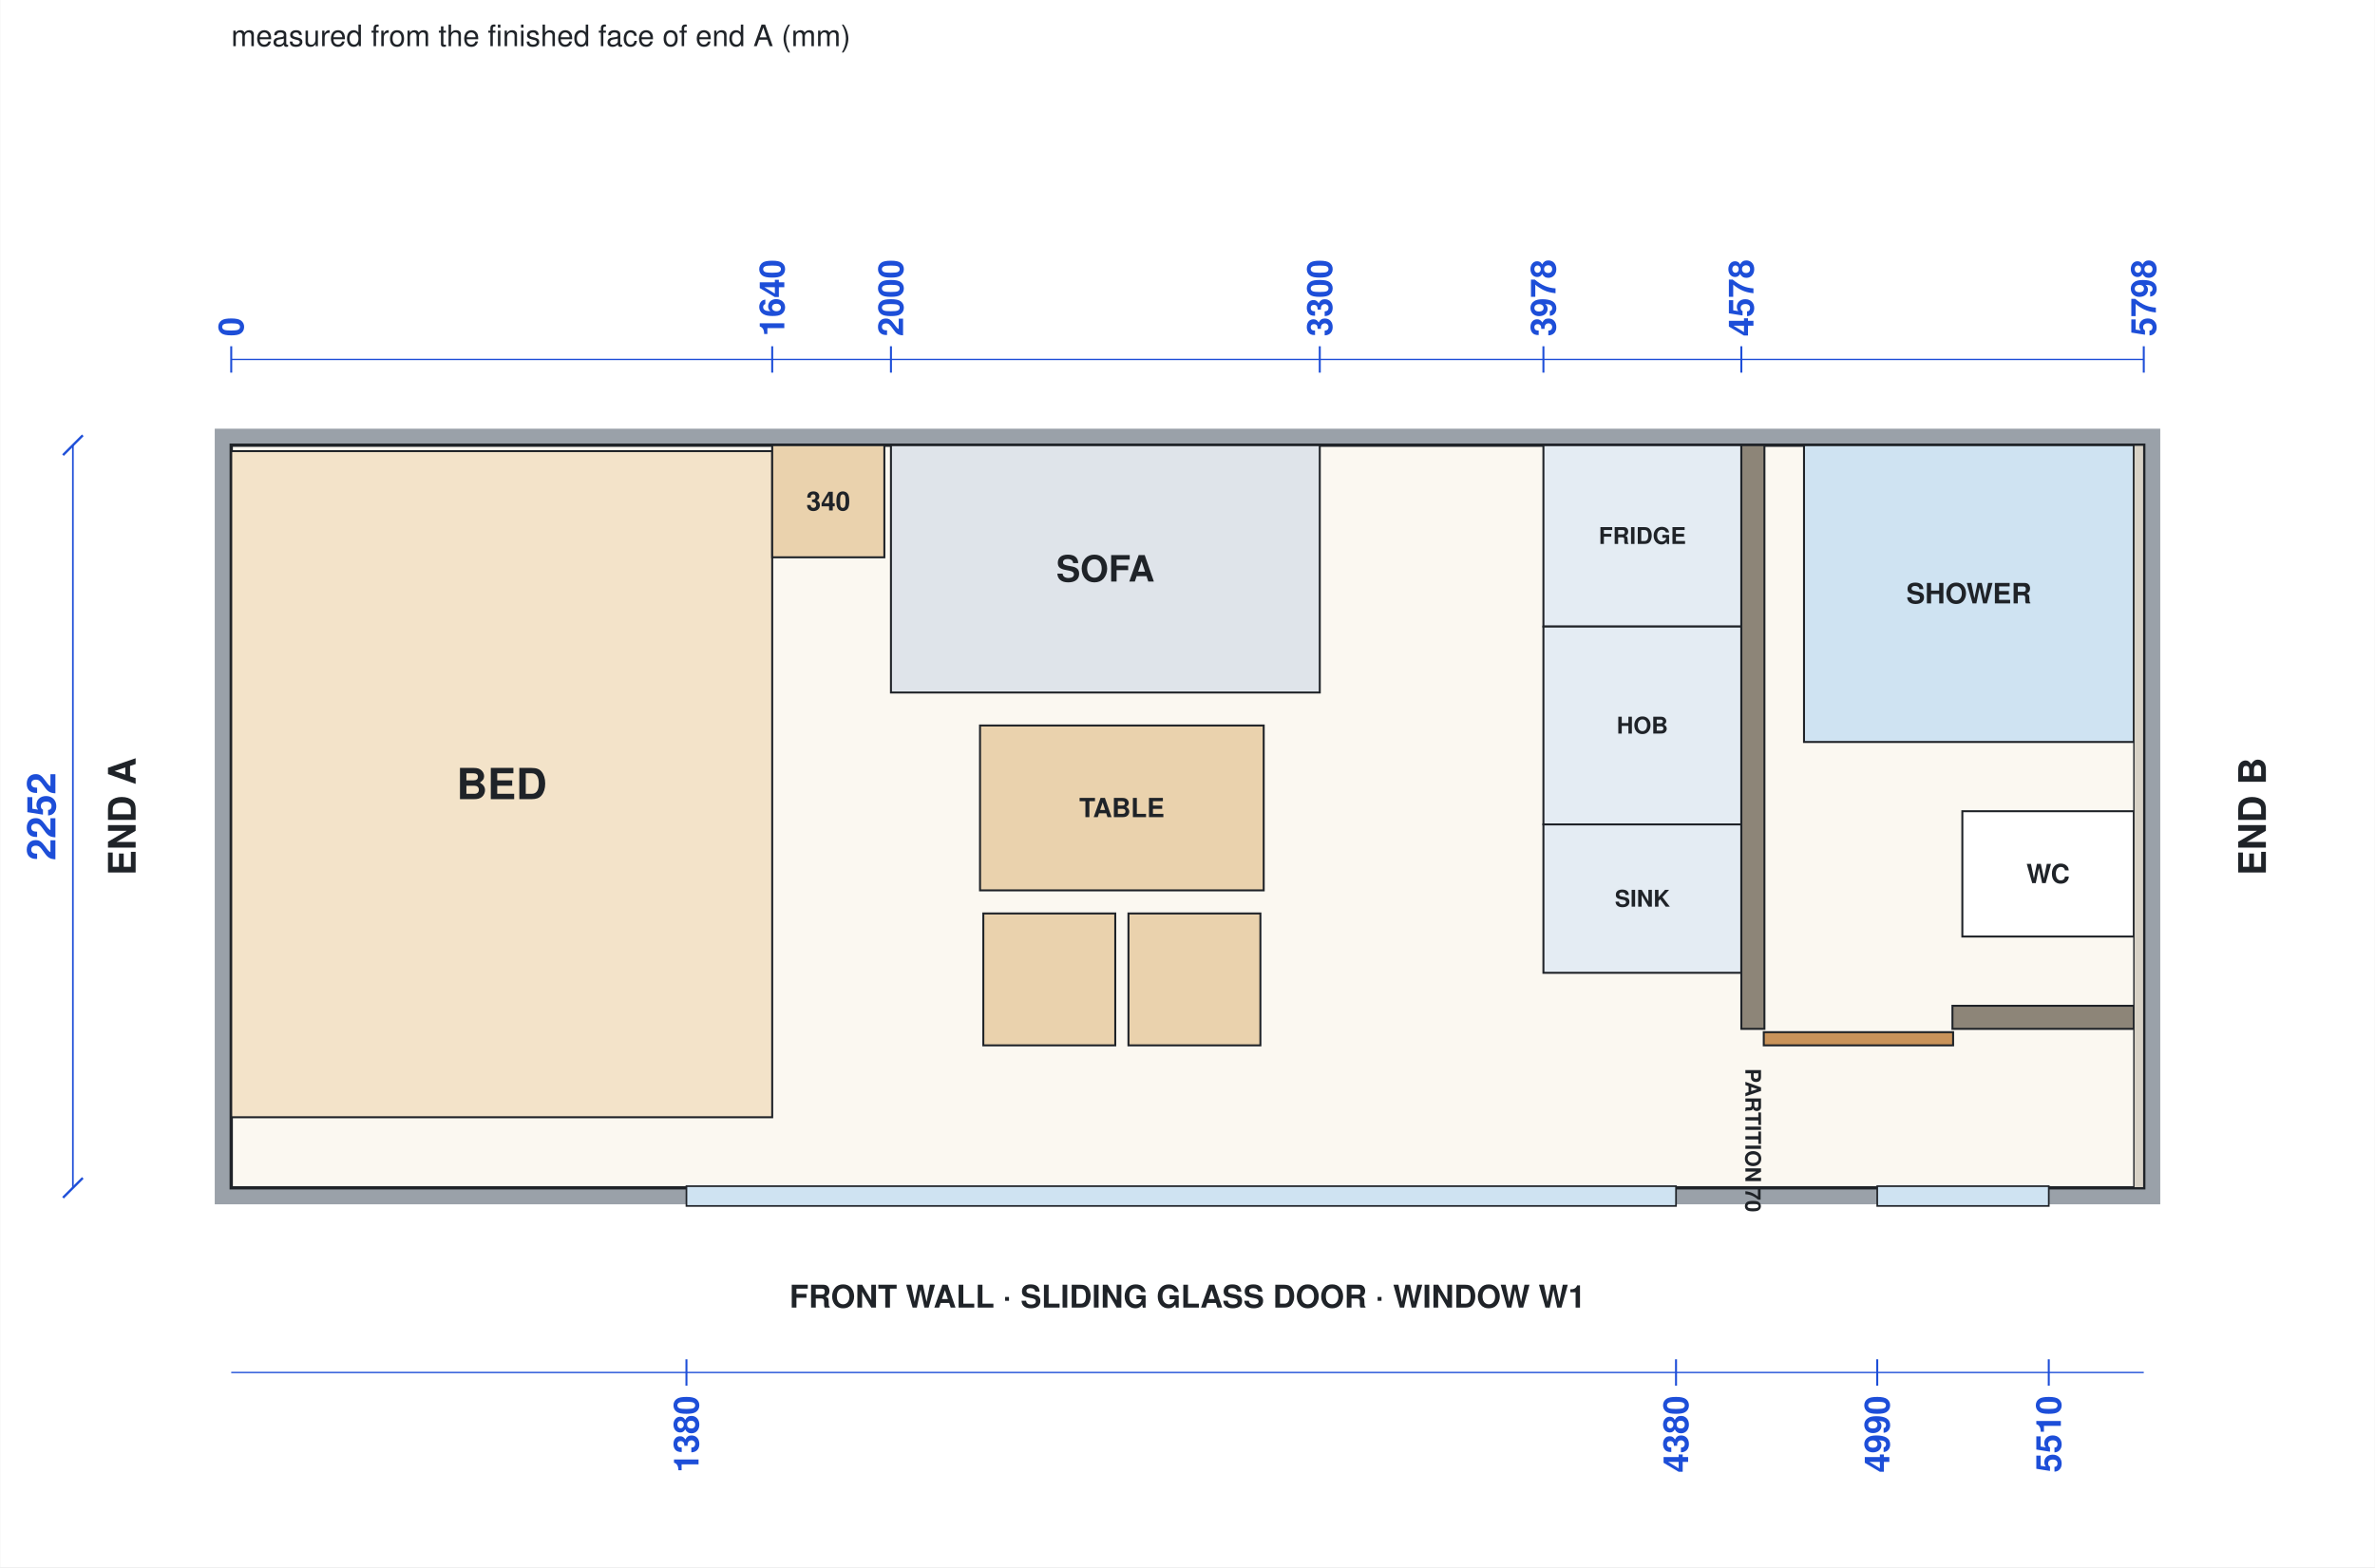
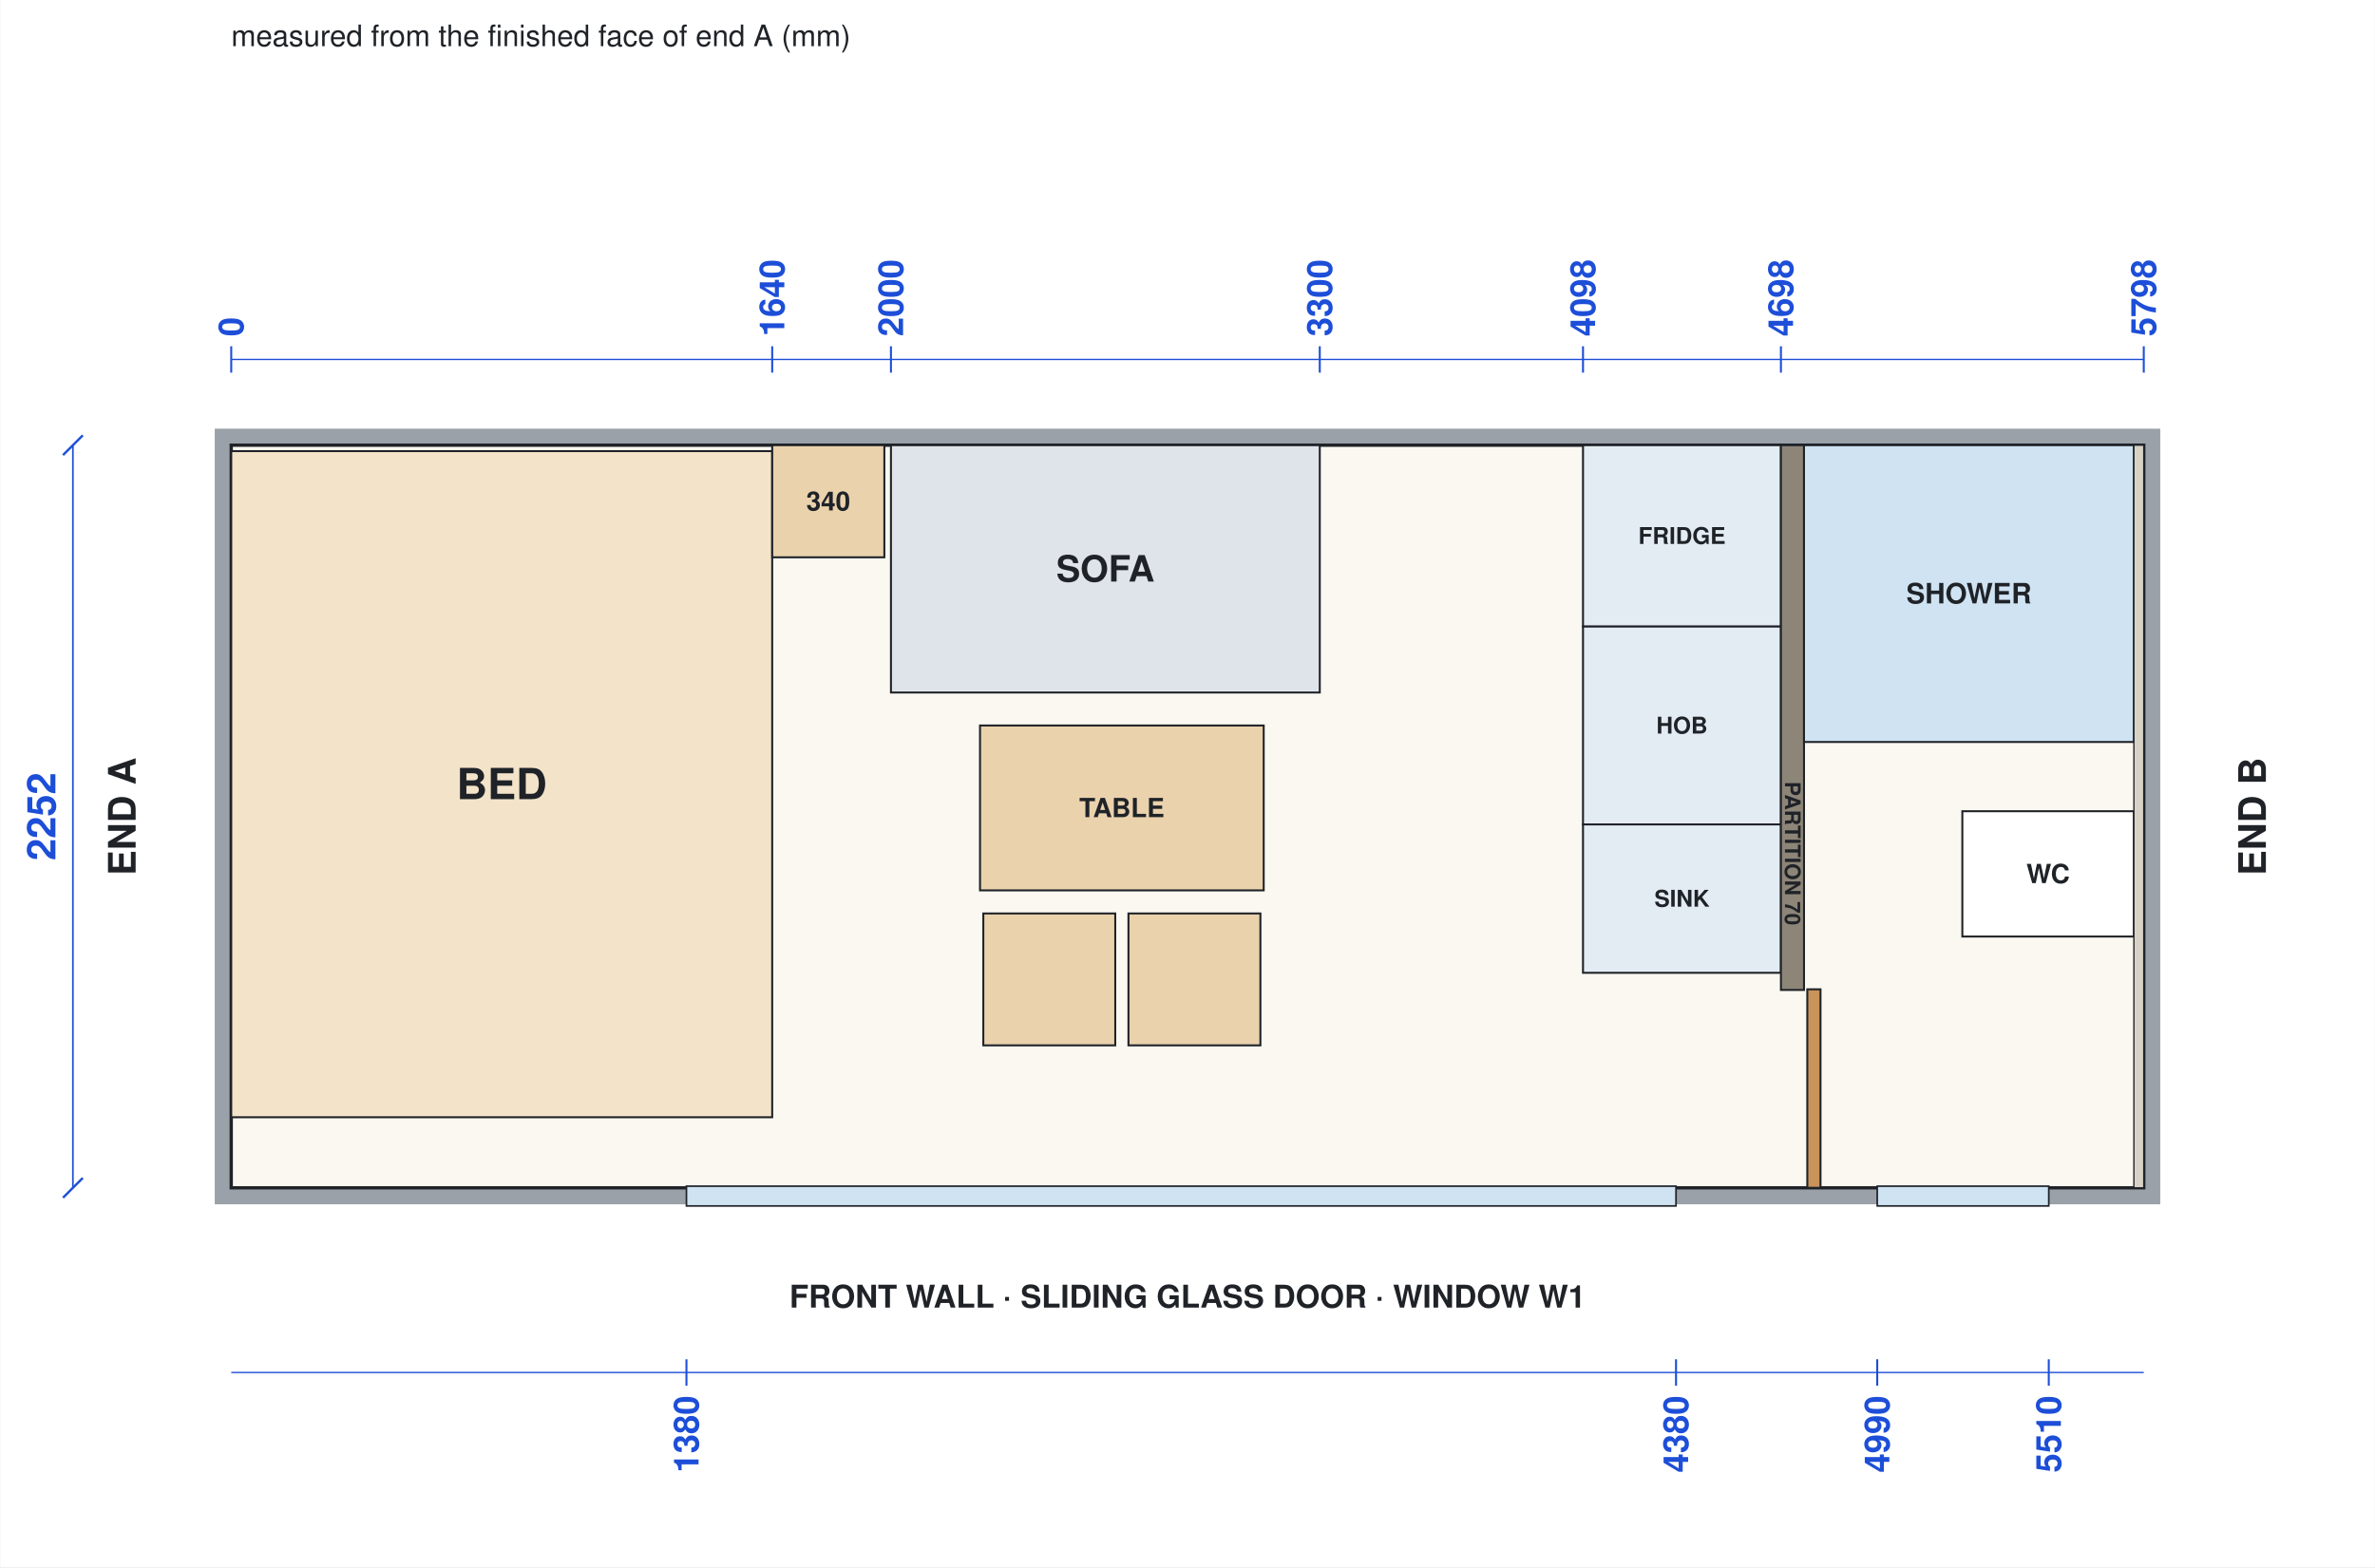
<svg xmlns="http://www.w3.org/2000/svg" viewBox="-700 -1350 7198 4752" width="1200" height="792" font-family="Helvetica, Arial, sans-serif">
  <rect x="-700" y="-1350" width="7198" height="4752" fill="#ffffff" />
  <rect x="-50" y="-50" width="5898" height="2352" fill="#9aa1a9" stroke="none" stroke-width="0" />
  <rect x="0" y="0" width="5798" height="2252" fill="#fbf8f1" stroke="#1f2328" stroke-width="10" />
  <rect x="1380" y="2247" width="3000" height="60" fill="#cfe3f2" stroke="#1f2328" stroke-width="5" />
  <rect x="4990" y="2247" width="520" height="60" fill="#cfe3f2" stroke="#1f2328" stroke-width="5" />
  <rect x="0" y="18" width="1640" height="2020" fill="#f3e3c9" stroke="#1f2328" stroke-width="6" />
  <text x="820" y="1028" font-size="130" font-weight="700" fill="#1f2328" text-anchor="middle" dominant-baseline="middle">BED</text>
  <rect x="1640" y="0" width="340" height="340" fill="#ead2ad" stroke="#1f2328" stroke-width="6" />
  <text x="1810" y="170" font-size="80" font-weight="700" fill="#1f2328" text-anchor="middle" dominant-baseline="middle">340</text>
  <rect x="2000" y="0" width="1300" height="750" fill="#dfe4ea" stroke="#1f2328" stroke-width="6" />
  <text x="2650" y="375" font-size="110" font-weight="700" fill="#1f2328" text-anchor="middle" dominant-baseline="middle">SOFA</text>
  <rect x="2270" y="850" width="860" height="500" fill="#ead2ad" stroke="#1f2328" stroke-width="6" />
  <text x="2700" y="1100" font-size="80" font-weight="700" fill="#1f2328" text-anchor="middle" dominant-baseline="middle">TABLE</text>
  <rect x="2280" y="1420" width="400" height="400" fill="#ead2ad" stroke="#1f2328" stroke-width="6" />
  <rect x="2720" y="1420" width="400" height="400" fill="#ead2ad" stroke="#1f2328" stroke-width="6" />
-   <rect x="3978" y="0" width="600" height="550" fill="#e4ecf3" stroke="#1f2328" stroke-width="6" />
-   <text x="4278" y="275" font-size="70" font-weight="700" fill="#1f2328" text-anchor="middle" dominant-baseline="middle">FRIDGE</text>
-   <rect x="3978" y="550" width="600" height="600" fill="#e4ecf3" stroke="#1f2328" stroke-width="6" />
-   <text x="4278" y="850" font-size="70" font-weight="700" fill="#1f2328" text-anchor="middle" dominant-baseline="middle">HOB</text>
-   <rect x="3978" y="1150" width="600" height="450" fill="#e4ecf3" stroke="#1f2328" stroke-width="6" />
-   <text x="4278" y="1375" font-size="70" font-weight="700" fill="#1f2328" text-anchor="middle" dominant-baseline="middle">SINK</text>
-   <rect x="4578" y="0" width="70" height="1770" fill="#8d8578" stroke="#1f2328" stroke-width="6" />
-   <rect x="4648" y="1700" width="0" height="70" fill="#8d8578" stroke="#1f2328" stroke-width="6" />
-   <rect x="5218" y="1700" width="550" height="70" fill="#8d8578" stroke="#1f2328" stroke-width="6" />
+   <rect x="4098" y="0" width="600" height="550" fill="#e4ecf3" stroke="#1f2328" stroke-width="6" />
+   <text x="4398" y="275" font-size="70" font-weight="700" fill="#1f2328" text-anchor="middle" dominant-baseline="middle">FRIDGE</text>
+   <rect x="4098" y="550" width="600" height="600" fill="#e4ecf3" stroke="#1f2328" stroke-width="6" />
+   <text x="4398" y="850" font-size="70" font-weight="700" fill="#1f2328" text-anchor="middle" dominant-baseline="middle">HOB</text>
+   <rect x="4098" y="1150" width="600" height="450" fill="#e4ecf3" stroke="#1f2328" stroke-width="6" />
+   <text x="4398" y="1375" font-size="70" font-weight="700" fill="#1f2328" text-anchor="middle" dominant-baseline="middle">SINK</text>
+   <rect x="4698" y="0" width="70" height="1652" fill="#8d8578" stroke="#1f2328" stroke-width="6" />
  <rect x="4768" y="0" width="1000" height="900" fill="#cfe3f2" stroke="#1f2328" stroke-width="6" />
  <text x="5268" y="450" font-size="85" font-weight="700" fill="#1f2328" text-anchor="middle" dominant-baseline="middle">SHOWER</text>
  <rect x="5248" y="1110" width="520" height="380" fill="#ffffff" stroke="#1f2328" stroke-width="6" />
  <text x="5508" y="1300" font-size="80" font-weight="700" fill="#1f2328" text-anchor="middle" dominant-baseline="middle">WC</text>
-   <rect x="4646" y="1780" width="574" height="40" fill="#c9935a" stroke="#1f2328" stroke-width="6" />
-   <text x="4613" y="1890" font-size="65" font-weight="700" fill="#1f2328" text-anchor="start" dominant-baseline="middle" transform="rotate(90 4613 1890)">PARTITION 70</text>
+   <rect x="4778" y="1650" width="40" height="602" fill="#c9935a" stroke="#1f2328" stroke-width="6" />
+   <text x="4733" y="1020" font-size="65" font-weight="700" fill="#1f2328" text-anchor="start" dominant-baseline="middle" transform="rotate(90 4733 1020)">PARTITION 70</text>
  <rect x="5768" y="0" width="30" height="2252" fill="#d8d2c6" stroke="#1f2328" stroke-width="4" />
  <text x="-330" y="1126" font-size="115" font-weight="700" fill="#1f2328" text-anchor="middle" dominant-baseline="middle" transform="rotate(-90 -330 1126)">END A</text>
  <text x="6128" y="1126" font-size="115" font-weight="700" fill="#1f2328" text-anchor="middle" dominant-baseline="middle" transform="rotate(-90 6128 1126)">END B</text>
  <text x="2899" y="2582" font-size="95" font-weight="700" fill="#1f2328" text-anchor="middle" dominant-baseline="middle">FRONT WALL · SLIDING GLASS DOOR · WINDOW W1</text>
  <line x1="0" y1="-260" x2="5798" y2="-260" stroke="#1d4ed8" stroke-width="4" />
  <line x1="0" y1="-300" x2="0" y2="-220" stroke="#1d4ed8" stroke-width="6" />
  <text x="0" y="-330" font-size="105" font-weight="700" fill="#1d4ed8" text-anchor="start" dominant-baseline="middle" transform="rotate(-90 0 -330)">0</text>
  <line x1="1640" y1="-300" x2="1640" y2="-220" stroke="#1d4ed8" stroke-width="6" />
  <text x="1640" y="-330" font-size="105" font-weight="700" fill="#1d4ed8" text-anchor="start" dominant-baseline="middle" transform="rotate(-90 1640 -330)">1640</text>
  <line x1="2000" y1="-300" x2="2000" y2="-220" stroke="#1d4ed8" stroke-width="6" />
  <text x="2000" y="-330" font-size="105" font-weight="700" fill="#1d4ed8" text-anchor="start" dominant-baseline="middle" transform="rotate(-90 2000 -330)">2000</text>
  <line x1="3300" y1="-300" x2="3300" y2="-220" stroke="#1d4ed8" stroke-width="6" />
  <text x="3300" y="-330" font-size="105" font-weight="700" fill="#1d4ed8" text-anchor="start" dominant-baseline="middle" transform="rotate(-90 3300 -330)">3300</text>
-   <line x1="3978" y1="-300" x2="3978" y2="-220" stroke="#1d4ed8" stroke-width="6" />
-   <text x="3978" y="-330" font-size="105" font-weight="700" fill="#1d4ed8" text-anchor="start" dominant-baseline="middle" transform="rotate(-90 3978 -330)">3978</text>
-   <line x1="4578" y1="-300" x2="4578" y2="-220" stroke="#1d4ed8" stroke-width="6" />
-   <text x="4578" y="-330" font-size="105" font-weight="700" fill="#1d4ed8" text-anchor="start" dominant-baseline="middle" transform="rotate(-90 4578 -330)">4578</text>
+   <line x1="4098" y1="-300" x2="4098" y2="-220" stroke="#1d4ed8" stroke-width="6" />
+   <text x="4098" y="-330" font-size="105" font-weight="700" fill="#1d4ed8" text-anchor="start" dominant-baseline="middle" transform="rotate(-90 4098 -330)">4098</text>
+   <line x1="4698" y1="-300" x2="4698" y2="-220" stroke="#1d4ed8" stroke-width="6" />
+   <text x="4698" y="-330" font-size="105" font-weight="700" fill="#1d4ed8" text-anchor="start" dominant-baseline="middle" transform="rotate(-90 4698 -330)">4698</text>
  <line x1="5798" y1="-300" x2="5798" y2="-220" stroke="#1d4ed8" stroke-width="6" />
  <text x="5798" y="-330" font-size="105" font-weight="700" fill="#1d4ed8" text-anchor="start" dominant-baseline="middle" transform="rotate(-90 5798 -330)">5798</text>
  <text x="0" y="-1240" font-size="90" font-weight="400" fill="#1f2328" text-anchor="start" dominant-baseline="middle">measured from the finished face of end A (mm)</text>
  <line x1="0" y1="2812" x2="5798" y2="2812" stroke="#1d4ed8" stroke-width="4" />
  <line x1="1380" y1="2772" x2="1380" y2="2852" stroke="#1d4ed8" stroke-width="6" />
  <text x="1380" y="2882" font-size="105" font-weight="700" fill="#1d4ed8" text-anchor="end" dominant-baseline="middle" transform="rotate(-90 1380 2882)">1380</text>
  <line x1="4380" y1="2772" x2="4380" y2="2852" stroke="#1d4ed8" stroke-width="6" />
  <text x="4380" y="2882" font-size="105" font-weight="700" fill="#1d4ed8" text-anchor="end" dominant-baseline="middle" transform="rotate(-90 4380 2882)">4380</text>
  <line x1="4990" y1="2772" x2="4990" y2="2852" stroke="#1d4ed8" stroke-width="6" />
  <text x="4990" y="2882" font-size="105" font-weight="700" fill="#1d4ed8" text-anchor="end" dominant-baseline="middle" transform="rotate(-90 4990 2882)">4990</text>
  <line x1="5510" y1="2772" x2="5510" y2="2852" stroke="#1d4ed8" stroke-width="6" />
  <text x="5510" y="2882" font-size="105" font-weight="700" fill="#1d4ed8" text-anchor="end" dominant-baseline="middle" transform="rotate(-90 5510 2882)">5510</text>
  <line x1="-480" y1="0" x2="-480" y2="2252" stroke="#1d4ed8" stroke-width="5" />
  <line x1="-510" y1="30" x2="-450" y2="-30" stroke="#1d4ed8" stroke-width="7" />
  <line x1="-510" y1="2282" x2="-450" y2="2222" stroke="#1d4ed8" stroke-width="7" />
  <text x="-575" y="1126" font-size="120" font-weight="700" fill="#1d4ed8" text-anchor="middle" dominant-baseline="middle" transform="rotate(-90 -575 1126)">2252</text>
</svg>
